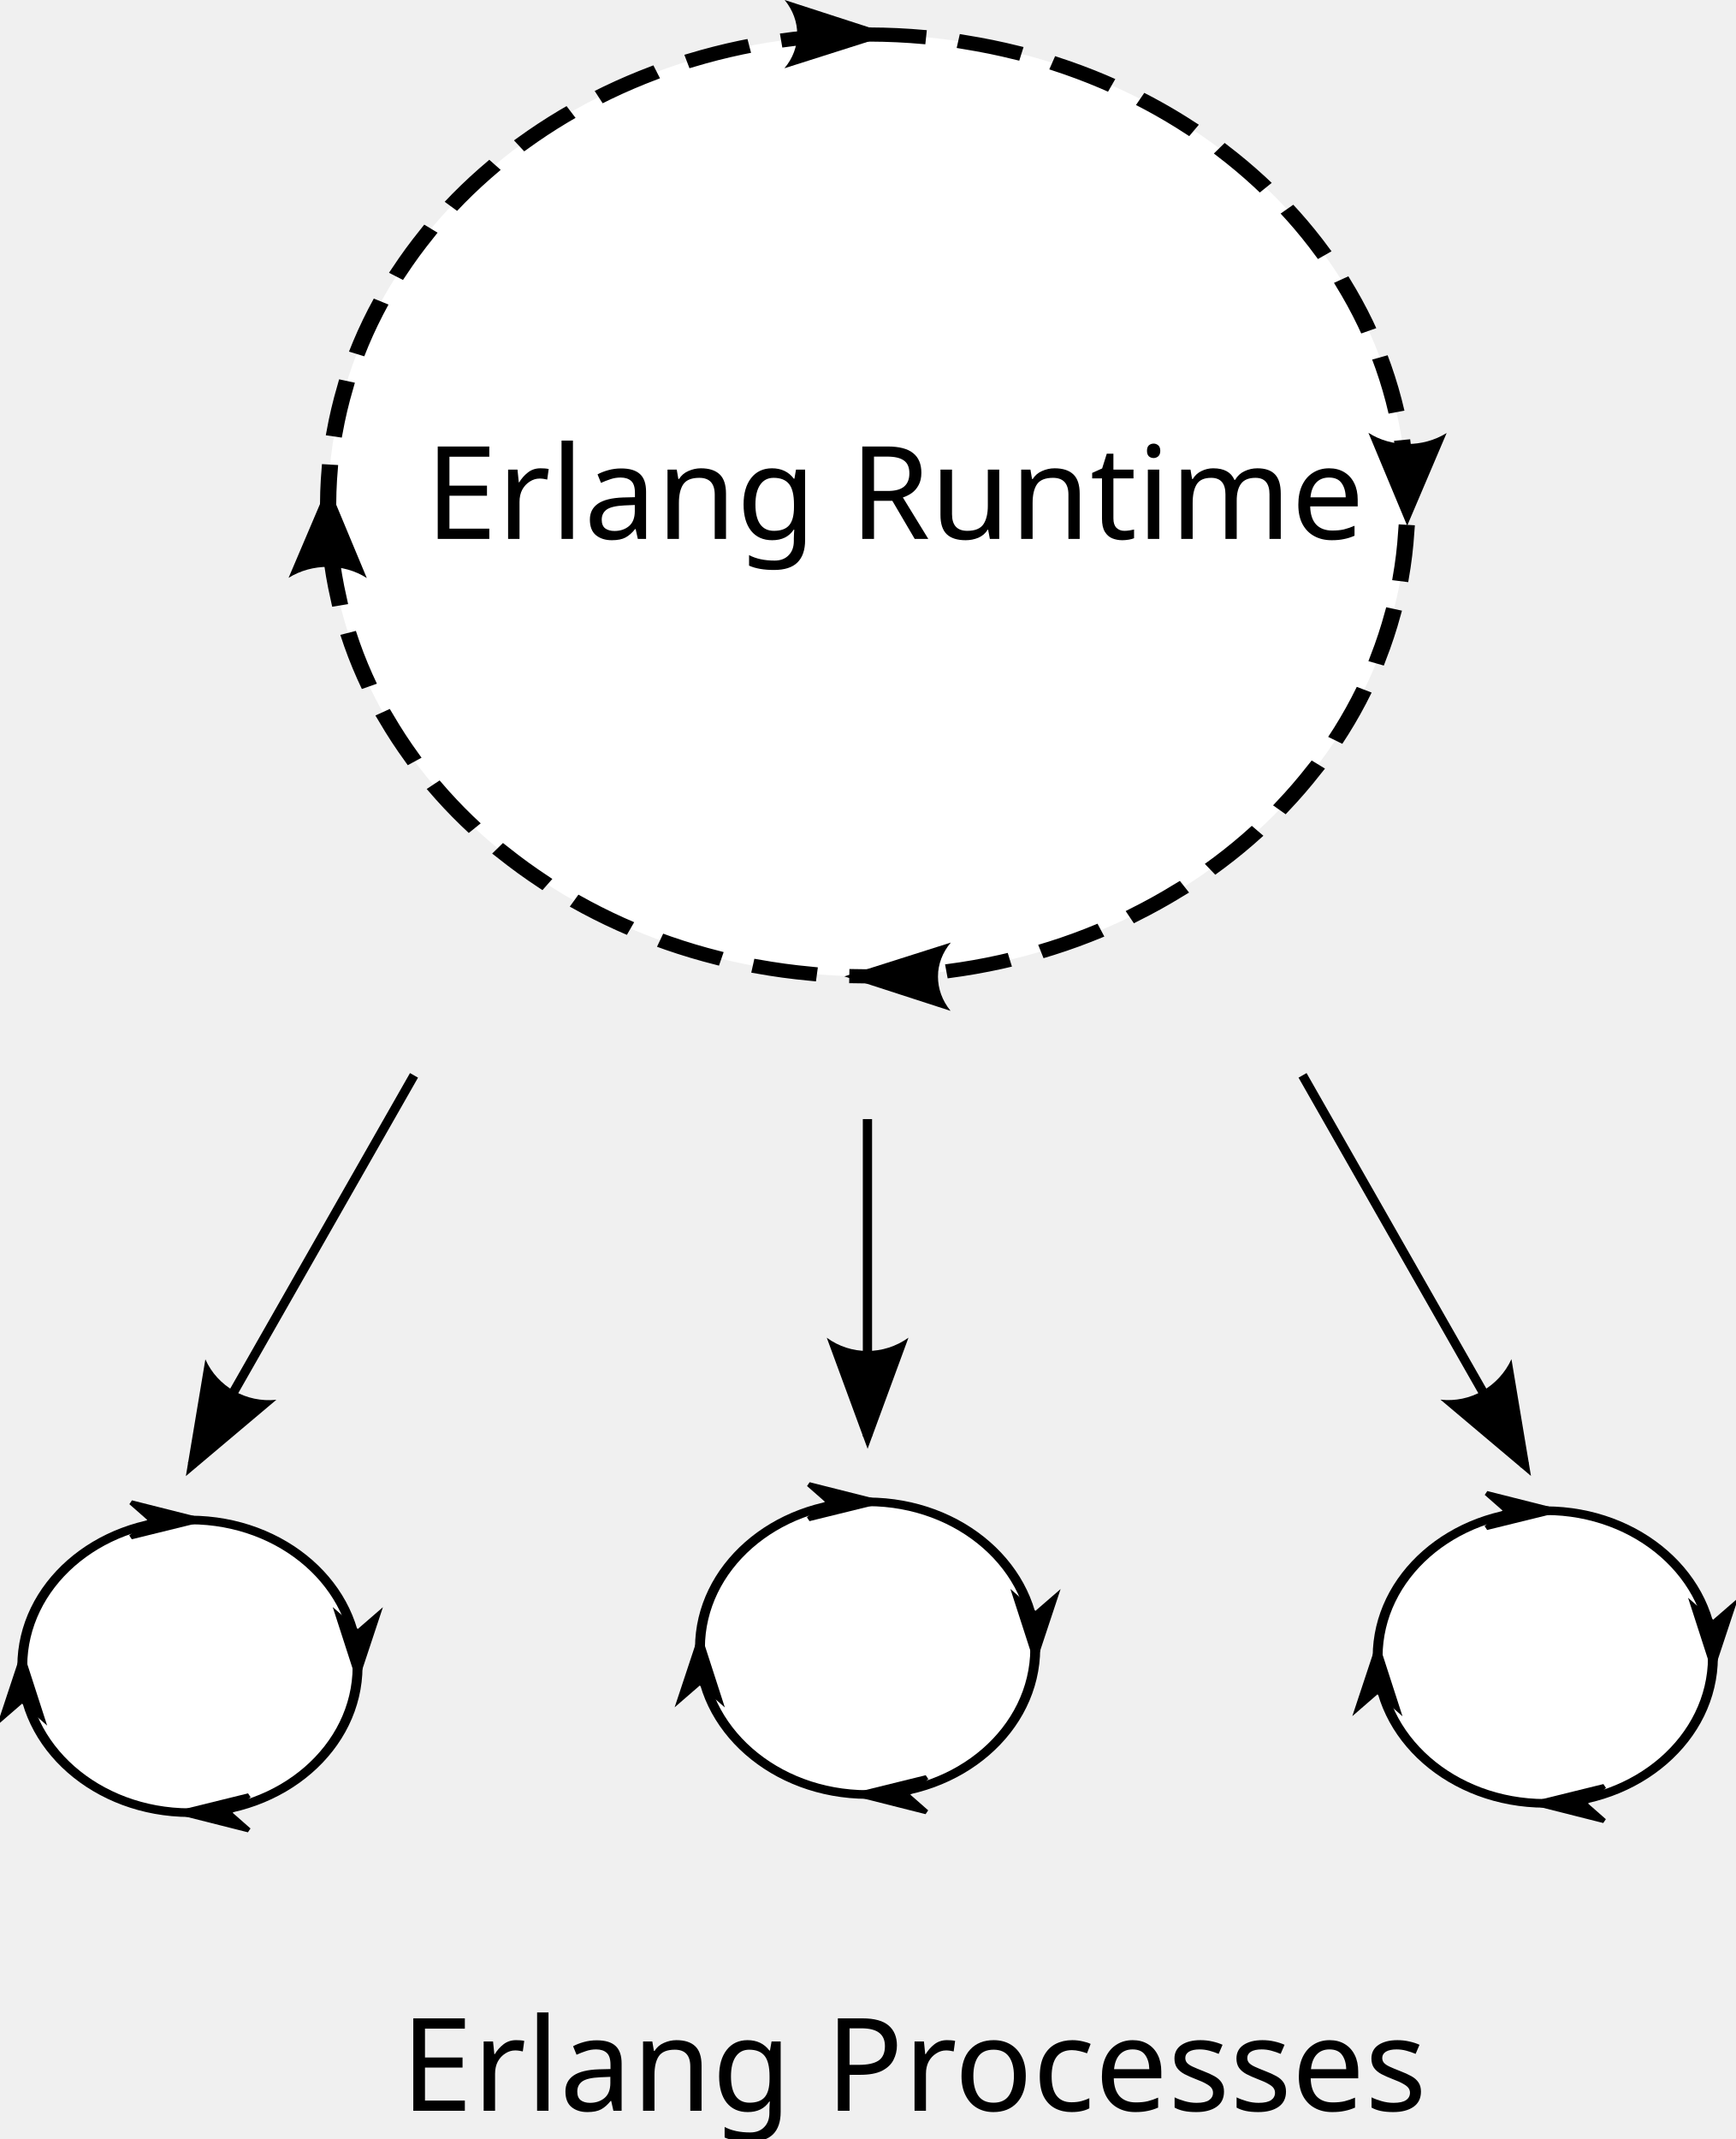
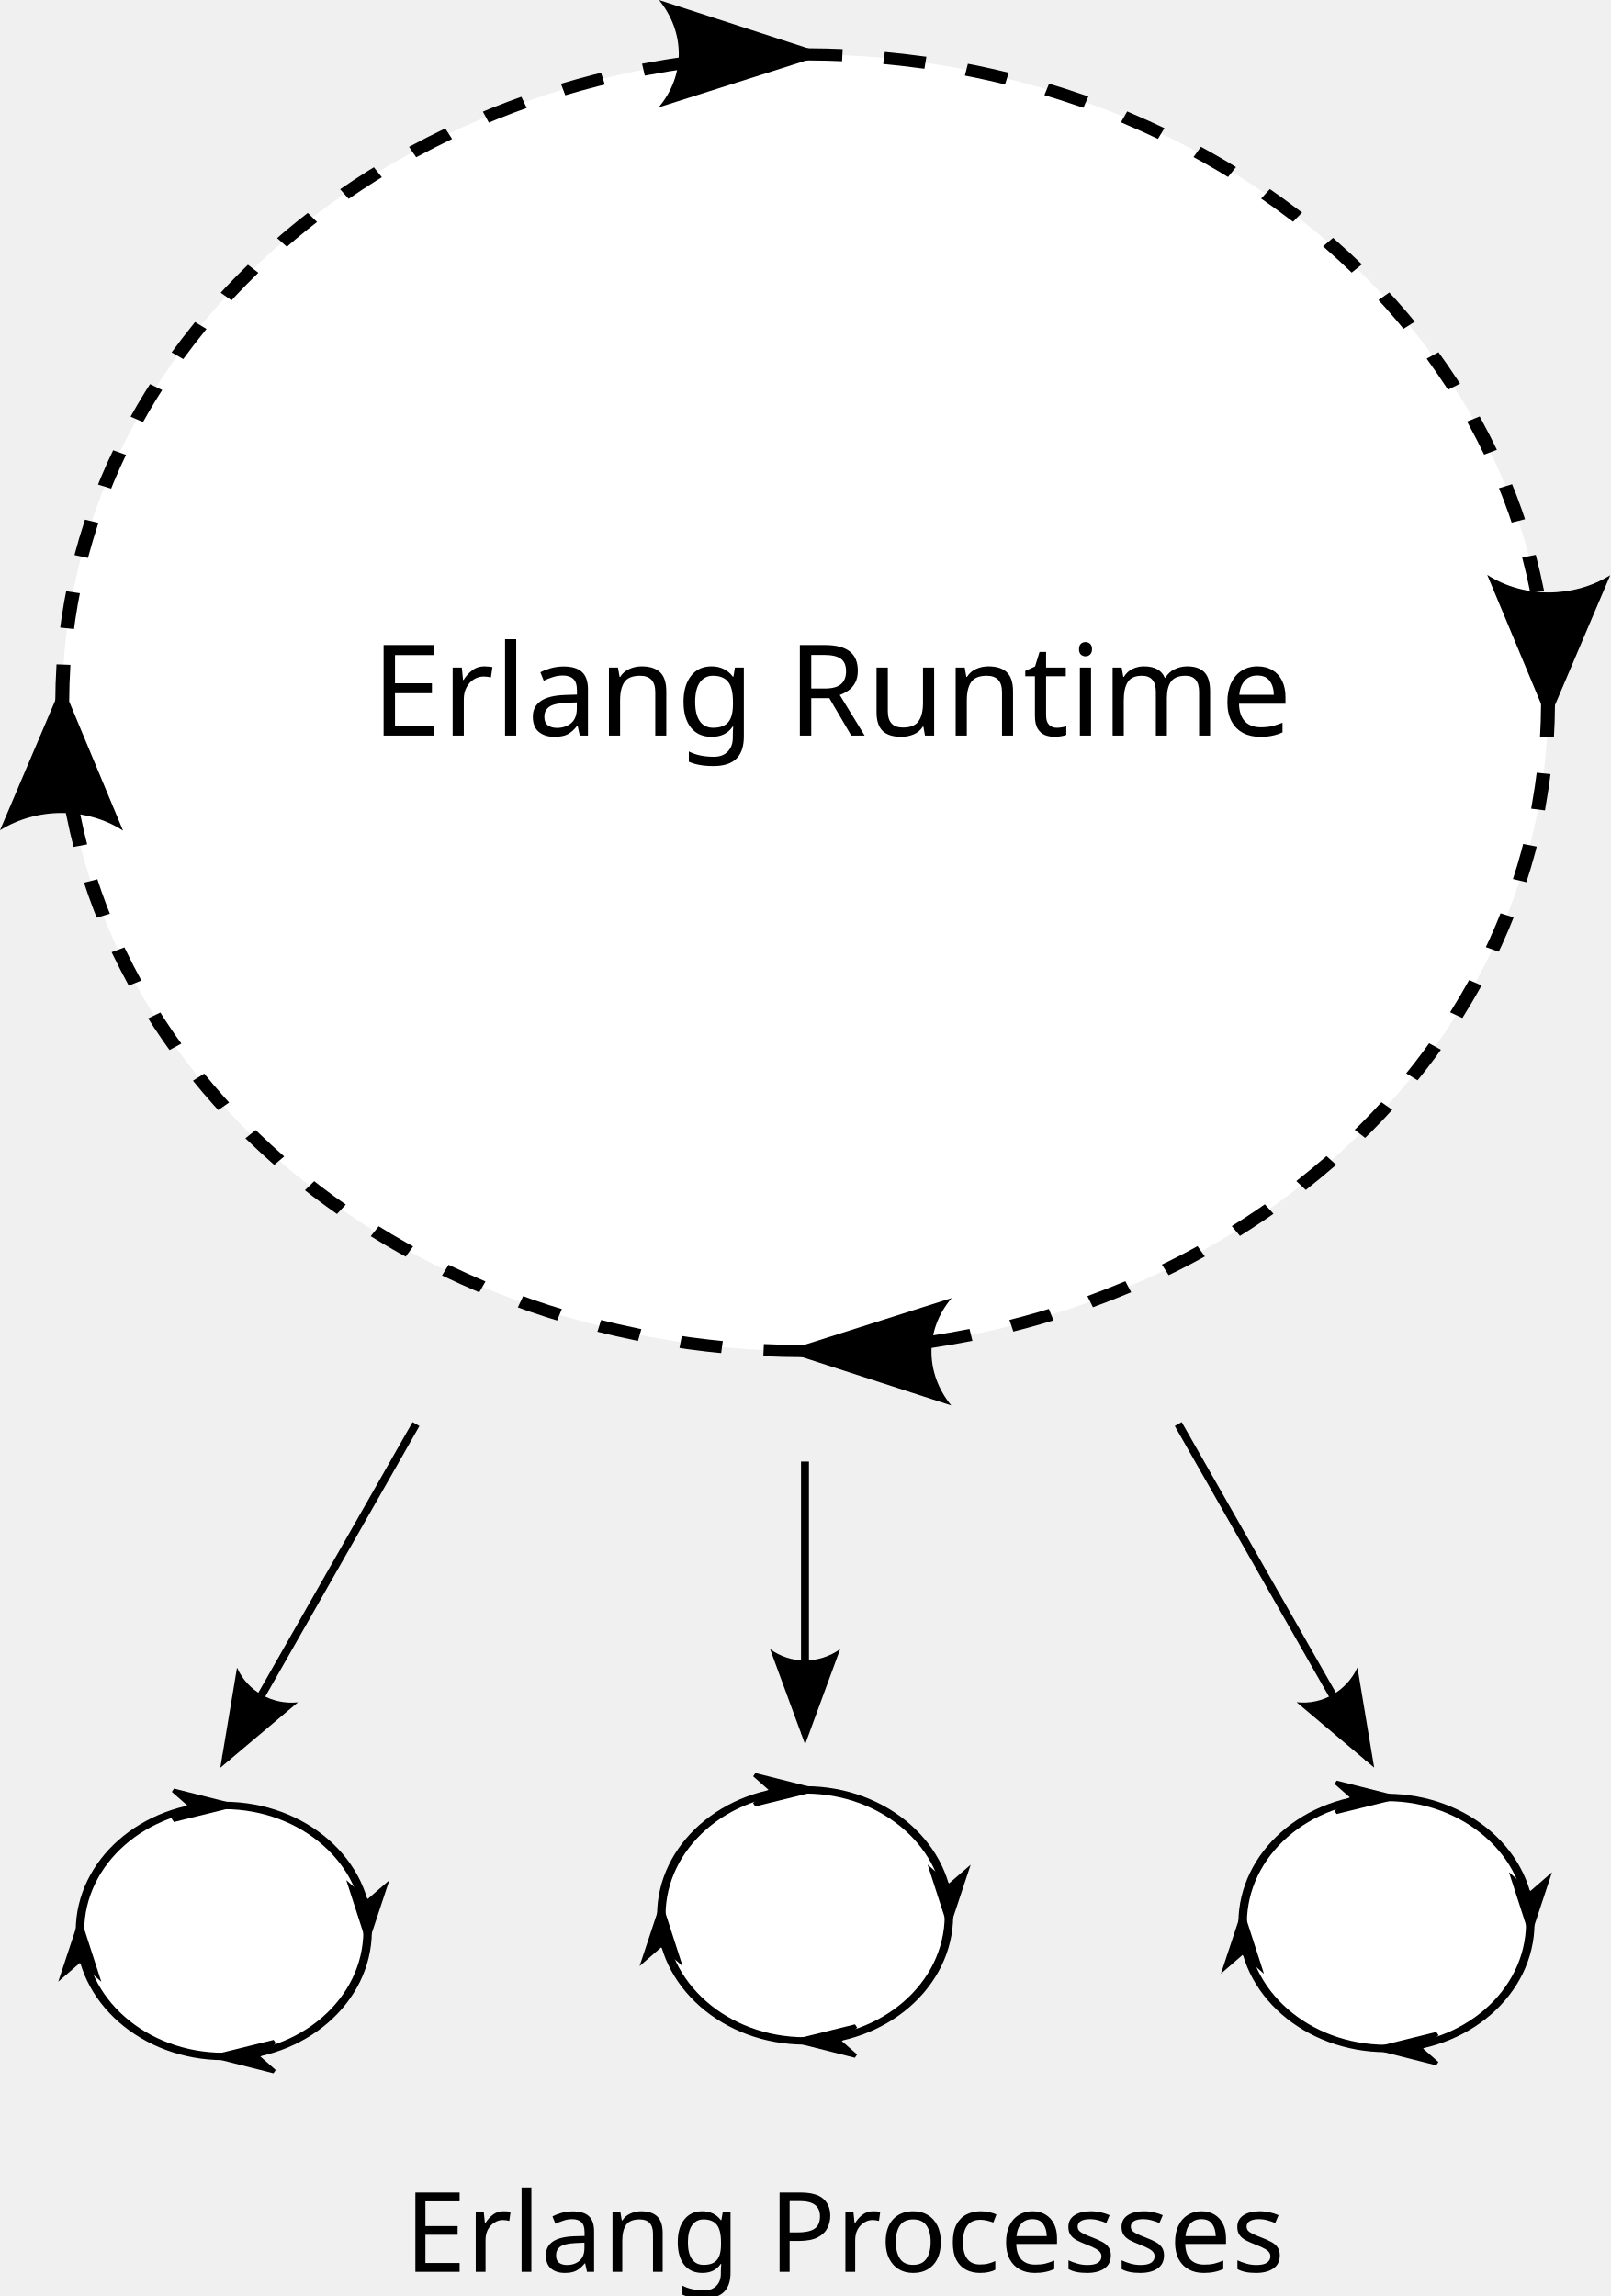
- <svg xmlns="http://www.w3.org/2000/svg" width="187.734" height="231.417" id="svg2" version="1.0">
+ <svg xmlns="http://www.w3.org/2000/svg" width="203.083" height="289.592" id="svg2" version="1.0">
  <defs id="defs4">
    <marker orient="auto" refY="0" refX="0" id="Arrow1Send" style="overflow:visible">
      <path id="path4504" d="M 0,0 5,-5 -12.5,0 5,5 0,0 z" style="fill-rule:evenodd;stroke:#000000;stroke-width:1pt;marker-start:none" transform="matrix(-0.2,0,0,-0.2,-1.2,0)" />
    </marker>
    <marker orient="auto" refY="0" refX="0" id="Arrow2Mend" style="overflow:visible">
      <path id="path4516" style="font-size:12px;fill-rule:evenodd;stroke-width:0.625;stroke-linejoin:round" d="M 8.719,4.034 -2.207,0.016 8.719,-4.002 c -1.745,2.372 -1.735,5.617 -6e-7,8.035 z" transform="scale(-0.6,-0.6)" />
    </marker>
    <marker orient="auto" refY="0" refX="0" id="Arrow2Lend" style="overflow:visible">
      <path id="path3871" style="font-size:12px;fill-rule:evenodd;stroke-width:0.625;stroke-linejoin:round" d="M 8.719,4.034 -2.207,0.016 8.719,-4.002 c -1.745,2.372 -1.735,5.617 -6e-7,8.035 z" transform="matrix(-1.1,0,0,-1.1,-1.1,0)" />
    </marker>
    <marker orient="auto" refY="0" refX="0" id="Arrow1Lstart" style="overflow:visible">
      <path id="path3850" d="M 0,0 5,-5 -12.5,0 5,5 0,0 z" style="fill-rule:evenodd;stroke:#000000;stroke-width:1pt;marker-start:none" transform="matrix(0.8,0,0,0.8,10,0)" />
    </marker>
    <marker orient="auto" refY="0" refX="0" id="Arrow2Mstart" style="overflow:visible">
      <path id="path3874" style="font-size:12px;fill-rule:evenodd;stroke-width:0.625;stroke-linejoin:round" d="M 8.719,4.034 -2.207,0.016 8.719,-4.002 c -1.745,2.372 -1.735,5.617 -6e-7,8.035 z" transform="scale(0.6,0.6)" />
    </marker>
    <marker style="overflow:visible" id="Arrow1Mend" refX="0" refY="0" orient="auto">
      <path transform="matrix(-0.4,0,0,-0.4,-4,0)" style="fill-rule:evenodd;stroke:#000000;stroke-width:1pt;marker-start:none" d="M 0,0 5,-5 -12.5,0 5,5 0,0 z" id="path3187" />
    </marker>
    <marker orient="auto" refY="0" refX="0" id="Arrow2Lend-5" style="overflow:visible">
      <path id="path3871-8" style="font-size:12px;fill-rule:evenodd;stroke-width:0.625;stroke-linejoin:round" d="M 8.719,4.034 -2.207,0.016 8.719,-4.002 c -1.745,2.372 -1.735,5.617 -6e-7,8.035 z" transform="matrix(-1.1,0,0,-1.1,-1.1,0)" />
    </marker>
    <marker orient="auto" refY="0" refX="0" id="Arrow2Lend-6" style="overflow:visible">
      <path id="path3871-5" style="font-size:12px;fill-rule:evenodd;stroke-width:0.625;stroke-linejoin:round" d="M 8.719,4.034 -2.207,0.016 8.719,-4.002 c -1.745,2.372 -1.735,5.617 -6e-7,8.035 z" transform="matrix(-1.1,0,0,-1.1,-1.1,0)" />
    </marker>
    <marker orient="auto" refY="0" refX="0" id="Arrow2Lend-4" style="overflow:visible">
      <path id="path3871-4" style="font-size:12px;fill-rule:evenodd;stroke-width:0.625;stroke-linejoin:round" d="M 8.719,4.034 -2.207,0.016 8.719,-4.002 c -1.745,2.372 -1.735,5.617 -6e-7,8.035 z" transform="matrix(-1.1,0,0,-1.1,-1.1,0)" />
    </marker>
    <marker orient="auto" refY="0" refX="0" id="marker5994" style="overflow:visible">
      <path id="path5996" style="font-size:12px;fill-rule:evenodd;stroke-width:0.625;stroke-linejoin:round" d="M 8.719,4.034 -2.207,0.016 8.719,-4.002 c -1.745,2.372 -1.735,5.617 -6e-7,8.035 z" transform="matrix(-1.1,0,0,-1.1,-1.1,0)" />
    </marker>
    <marker style="overflow:visible" id="Arrow1Mend-9" refX="0" refY="0" orient="auto">
      <path transform="matrix(-0.4,0,0,-0.4,-4,0)" style="fill-rule:evenodd;stroke:#000000;stroke-width:1pt;marker-start:none" d="M 0,0 5,-5 -12.5,0 5,5 0,0 z" id="path3187-2" />
    </marker>
    <marker style="overflow:visible" id="marker6445" refX="0" refY="0" orient="auto">
      <path transform="matrix(-0.4,0,0,-0.4,-4,0)" style="fill-rule:evenodd;stroke:#000000;stroke-width:1pt;marker-start:none" d="M 0,0 5,-5 -12.5,0 5,5 0,0 z" id="path6447" />
    </marker>
    <marker style="overflow:visible" id="Arrow1Mend-4" refX="0" refY="0" orient="auto">
      <path transform="matrix(-0.4,0,0,-0.4,-4,0)" style="fill-rule:evenodd;stroke:#000000;stroke-width:1pt;marker-start:none" d="M 0,0 5,-5 -12.5,0 5,5 0,0 z" id="path3187-7" />
    </marker>
    <marker style="overflow:visible" id="marker6445-7" refX="0" refY="0" orient="auto">
      <path transform="matrix(-0.4,0,0,-0.4,-4,0)" style="fill-rule:evenodd;stroke:#000000;stroke-width:1pt;marker-start:none" d="M 0,0 5,-5 -12.5,0 5,5 0,0 z" id="path6447-1" />
    </marker>
    <marker orient="auto" refY="0" refX="0" id="Arrow2Lend-0" style="overflow:visible">
      <path id="path3871-59" style="font-size:12px;fill-rule:evenodd;stroke-width:0.625;stroke-linejoin:round" d="M 8.719,4.034 -2.207,0.016 8.719,-4.002 c -1.745,2.372 -1.735,5.617 -6e-7,8.035 z" transform="matrix(-1.1,0,0,-1.1,-1.1,0)" />
    </marker>
    <marker orient="auto" refY="0" refX="0" id="Arrow2Lend-59" style="overflow:visible">
      <path id="path3871-6" style="font-size:12px;fill-rule:evenodd;stroke-width:0.625;stroke-linejoin:round" d="M 8.719,4.034 -2.207,0.016 8.719,-4.002 c -1.745,2.372 -1.735,5.617 -6e-7,8.035 z" transform="matrix(-1.1,0,0,-1.1,-1.1,0)" />
    </marker>
    <marker orient="auto" refY="0" refX="0" id="Arrow2Lend-63" style="overflow:visible">
      <path id="path3871-0" style="font-size:12px;fill-rule:evenodd;stroke-width:0.625;stroke-linejoin:round" d="M 8.719,4.034 -2.207,0.016 8.719,-4.002 c -1.745,2.372 -1.735,5.617 -6e-7,8.035 z" transform="matrix(-1.1,0,0,-1.1,-1.1,0)" />
    </marker>
+     <marker orient="auto" refY="0" refX="0" id="Arrow2Lend-7" style="overflow:visible">
+       <path id="path3871-49" style="font-size:12px;fill-rule:evenodd;stroke-width:0.625;stroke-linejoin:round" d="M 8.719,4.034 -2.207,0.016 8.719,-4.002 c -1.745,2.372 -1.735,5.617 -6e-7,8.035 z" transform="matrix(-1.1,0,0,-1.1,-1.1,0)" />
+     </marker>
+     <marker orient="auto" refY="0" refX="0" id="marker7045" style="overflow:visible">
+       <path id="path7047" style="font-size:12px;fill-rule:evenodd;stroke-width:0.625;stroke-linejoin:round" d="M 8.719,4.034 -2.207,0.016 8.719,-4.002 c -1.745,2.372 -1.735,5.617 -6e-7,8.035 z" transform="matrix(-1.1,0,0,-1.1,-1.1,0)" />
+     </marker>
+     <marker orient="auto" refY="0" refX="0" id="Arrow2Lend-03" style="overflow:visible">
+       <path id="path3871-06" style="font-size:12px;fill-rule:evenodd;stroke-width:0.625;stroke-linejoin:round" d="M 8.719,4.034 -2.207,0.016 8.719,-4.002 c -1.745,2.372 -1.735,5.617 -6e-7,8.035 z" transform="matrix(-1.1,0,0,-1.1,-1.1,0)" />
+     </marker>
+     <marker orient="auto" refY="0" refX="0" id="marker7081" style="overflow:visible">
+       <path id="path7083" style="font-size:12px;fill-rule:evenodd;stroke-width:0.625;stroke-linejoin:round" d="M 8.719,4.034 -2.207,0.016 8.719,-4.002 c -1.745,2.372 -1.735,5.617 -6e-7,8.035 z" transform="matrix(-1.1,0,0,-1.1,-1.1,0)" />
+     </marker>
  </defs>
-   <g id="layer1" transform="translate(-273.8576,-19.15612)">
+   <g id="layer1" transform="translate(-266.183,44.11467)">
    <path style="fill:#ffffff;fill-opacity:1;stroke:#000000;stroke-width:0.771;stroke-linecap:square;stroke-linejoin:bevel;stroke-miterlimit:4;stroke-opacity:1;stroke-dasharray:none;stroke-dashoffset:0;marker-start:url(#Arrow1Mend);marker-mid:url(#Arrow1Mend);marker-end:none" id="path2554" d="m 458.148,294.808 c 7.22,0.024 13.053,5.896 13.029,13.116 -0.024,7.22 -5.896,13.053 -13.116,13.029 -7.22,-0.024 -13.053,-5.896 -13.029,-13.116 0.024,-7.148 5.784,-12.951 12.931,-13.028" transform="matrix(1.387498,0,0,1.211121,-194.5768,-174.4513)" />
-     <g id="g3374" transform="translate(32.65347,-178.0658)">
-       <path transform="matrix(1.387498,0,0,1.211121,-300.5477,-120.9753)" d="m 458.244,265.813 c 23.233,0.077 42.004,18.974 41.926,42.206 -0.077,23.233 -18.974,42.004 -42.206,41.926 -23.233,-0.077 -42.004,-18.974 -41.926,-42.206 0.076,-23.001 18.613,-41.676 41.613,-41.924" id="path2554-2" style="fill:#ffffff;fill-opacity:1;stroke:#000000;stroke-width:1.265;stroke-linecap:square;stroke-linejoin:bevel;stroke-miterlimit:4;stroke-opacity:1;stroke-dasharray:3.795, 3.795;stroke-dashoffset:0;marker-start:url(#Arrow2Mend);marker-mid:url(#Arrow2Mend);marker-end:none" />
-       <text id="text2391-4" y="255.53" x="287.202" style="font-size:16px;font-style:normal;font-variant:normal;font-weight:normal;font-stretch:normal;fill:#000000;fill-opacity:1;stroke:none;font-family:Bitstream Charter;-inkscape-font-specification:Bitstream Charter" xml:space="preserve">
-         <tspan y="255.53" x="287.202" id="tspan2393" style="font-size:14px">Erlang Runtime</tspan>
-       </text>
-       <text id="text2391-4-6" y="425.587" x="284.558" style="font-size:16px;font-style:normal;font-variant:normal;font-weight:normal;font-stretch:normal;fill:#000000;fill-opacity:1;stroke:none;font-family:Bitstream Charter;-inkscape-font-specification:Bitstream Charter" xml:space="preserve">
-         <tspan y="425.587" x="284.558" id="tspan2393-3" style="font-size:14px">Erlang Processes</tspan>
-       </text>
-     </g>
    <path style="fill:#ffffff;fill-opacity:1;stroke:#000000;stroke-width:0.771;stroke-linecap:square;stroke-linejoin:bevel;stroke-miterlimit:4;stroke-opacity:1;stroke-dasharray:none;stroke-dashoffset:0;marker-start:url(#Arrow1Mend);marker-mid:url(#Arrow1Mend);marker-end:none" id="path2554-0" d="m 458.148,294.808 c 7.22,0.024 13.053,5.896 13.029,13.116 -0.024,7.22 -5.896,13.053 -13.116,13.029 -7.22,-0.024 -13.053,-5.896 -13.029,-13.116 0.024,-7.148 5.784,-12.951 12.931,-13.028" transform="matrix(1.387498,0,0,1.211121,-267.8942,-175.4084)" />
    <path style="fill:#ffffff;fill-opacity:1;stroke:#000000;stroke-width:0.771;stroke-linecap:square;stroke-linejoin:bevel;stroke-miterlimit:4;stroke-opacity:1;stroke-dasharray:none;stroke-dashoffset:0;marker-start:url(#Arrow1Mend);marker-mid:url(#Arrow1Mend);marker-end:none" id="path2554-6" d="m 458.148,294.808 c 7.22,0.024 13.053,5.896 13.029,13.116 -0.024,7.22 -5.896,13.053 -13.116,13.029 -7.22,-0.024 -13.053,-5.896 -13.029,-13.116 0.024,-7.148 5.784,-12.951 12.931,-13.028" transform="matrix(1.387498,0,0,1.211121,-341.2117,-173.446)" />
    <path style="fill:none;stroke:#000000;stroke-width:1px;stroke-linecap:butt;stroke-linejoin:miter;stroke-opacity:1;marker-end:url(#Arrow2Lend)" d="m 318.649,135.498 -24.04,42.192" id="path3379-9" />
    <path style="fill:none;stroke:#000000;stroke-width:1px;stroke-linecap:butt;stroke-linejoin:miter;stroke-opacity:1;marker-end:url(#Arrow2Lend)" d="m 367.707,140.23 0,34.342" id="path3379-9-6" />
    <path style="fill:none;stroke:#000000;stroke-width:1px;stroke-linecap:butt;stroke-linejoin:miter;stroke-opacity:1;marker-end:url(#Arrow2Lend)" d="m 414.78,135.498 24.04,42.192" id="path3379-9-2" />
+     <g id="g7141" transform="translate(2.614234,0)">
+       <path transform="matrix(1.387498,0,0,1.211121,-270.5085,-328.3606)" d="m 458.329,240.355 c 37.293,0.124 67.424,30.457 67.3,67.749 -0.124,37.293 -30.457,67.424 -67.749,67.3 -37.293,-0.124 -67.424,-30.457 -67.3,-67.749 0.123,-36.922 29.878,-66.899 66.798,-67.296" id="path2554-5" style="fill:#ffffff;fill-opacity:1;stroke:#000000;stroke-width:1.265;stroke-linecap:square;stroke-linejoin:bevel;stroke-miterlimit:4;stroke-opacity:1;stroke-dasharray:2.53, 5.061;stroke-dashoffset:0;marker-start:url(#Arrow2Lend);marker-mid:url(#Arrow2Lend);marker-end:none" />
+       <text xml:space="preserve" style="font-size:16px;font-style:normal;font-variant:normal;font-weight:normal;font-stretch:normal;fill:#000000;fill-opacity:1;stroke:none;font-family:Bitstream Charter;-inkscape-font-specification:Bitstream Charter" x="310.403" y="48.663" id="text2391-4">
+         <tspan style="font-size:16px" id="tspan2393" x="310.403" y="48.663">Erlang Runtime</tspan>
+       </text>
+     </g>
+     <text id="text2391-4-6" y="242.425" x="317.211" style="font-size:16px;font-style:normal;font-variant:normal;font-weight:normal;font-stretch:normal;fill:#000000;fill-opacity:1;stroke:none;font-family:Bitstream Charter;-inkscape-font-specification:Bitstream Charter" xml:space="preserve">
+       <tspan y="242.425" x="317.211" id="tspan2393-3" style="font-size:14px">Erlang Processes</tspan>
+     </text>
  </g>
</svg>
